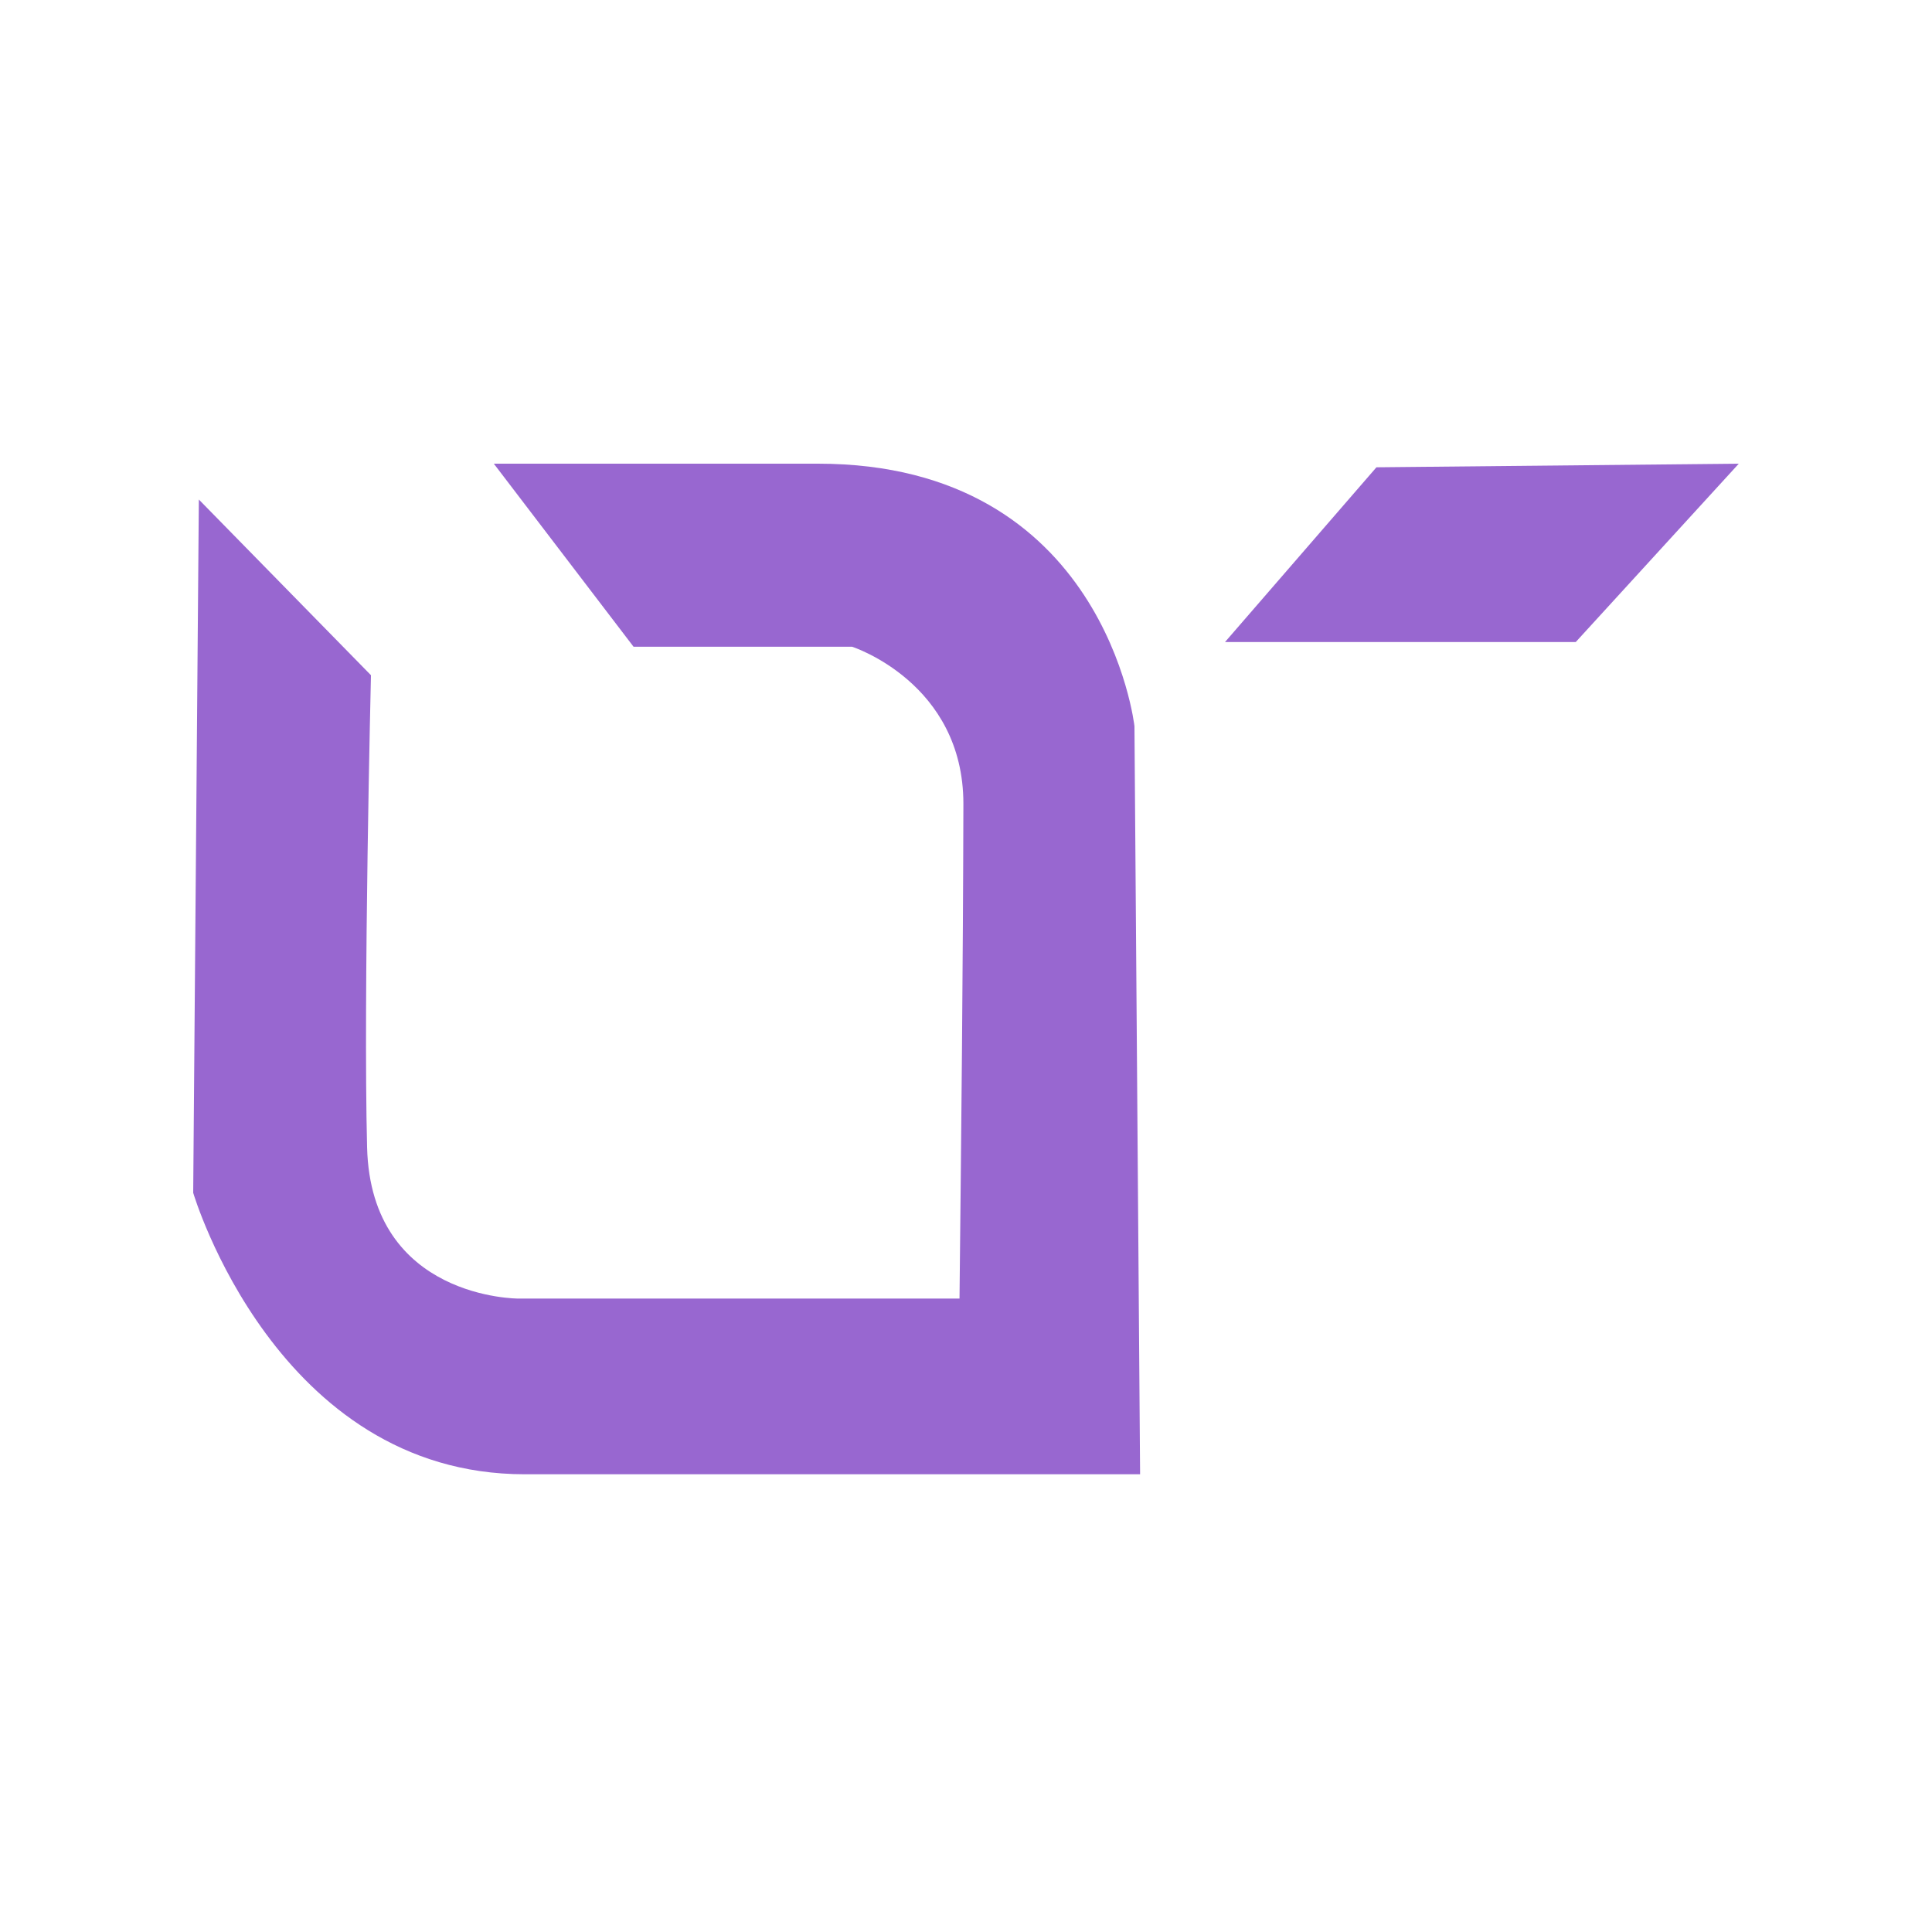
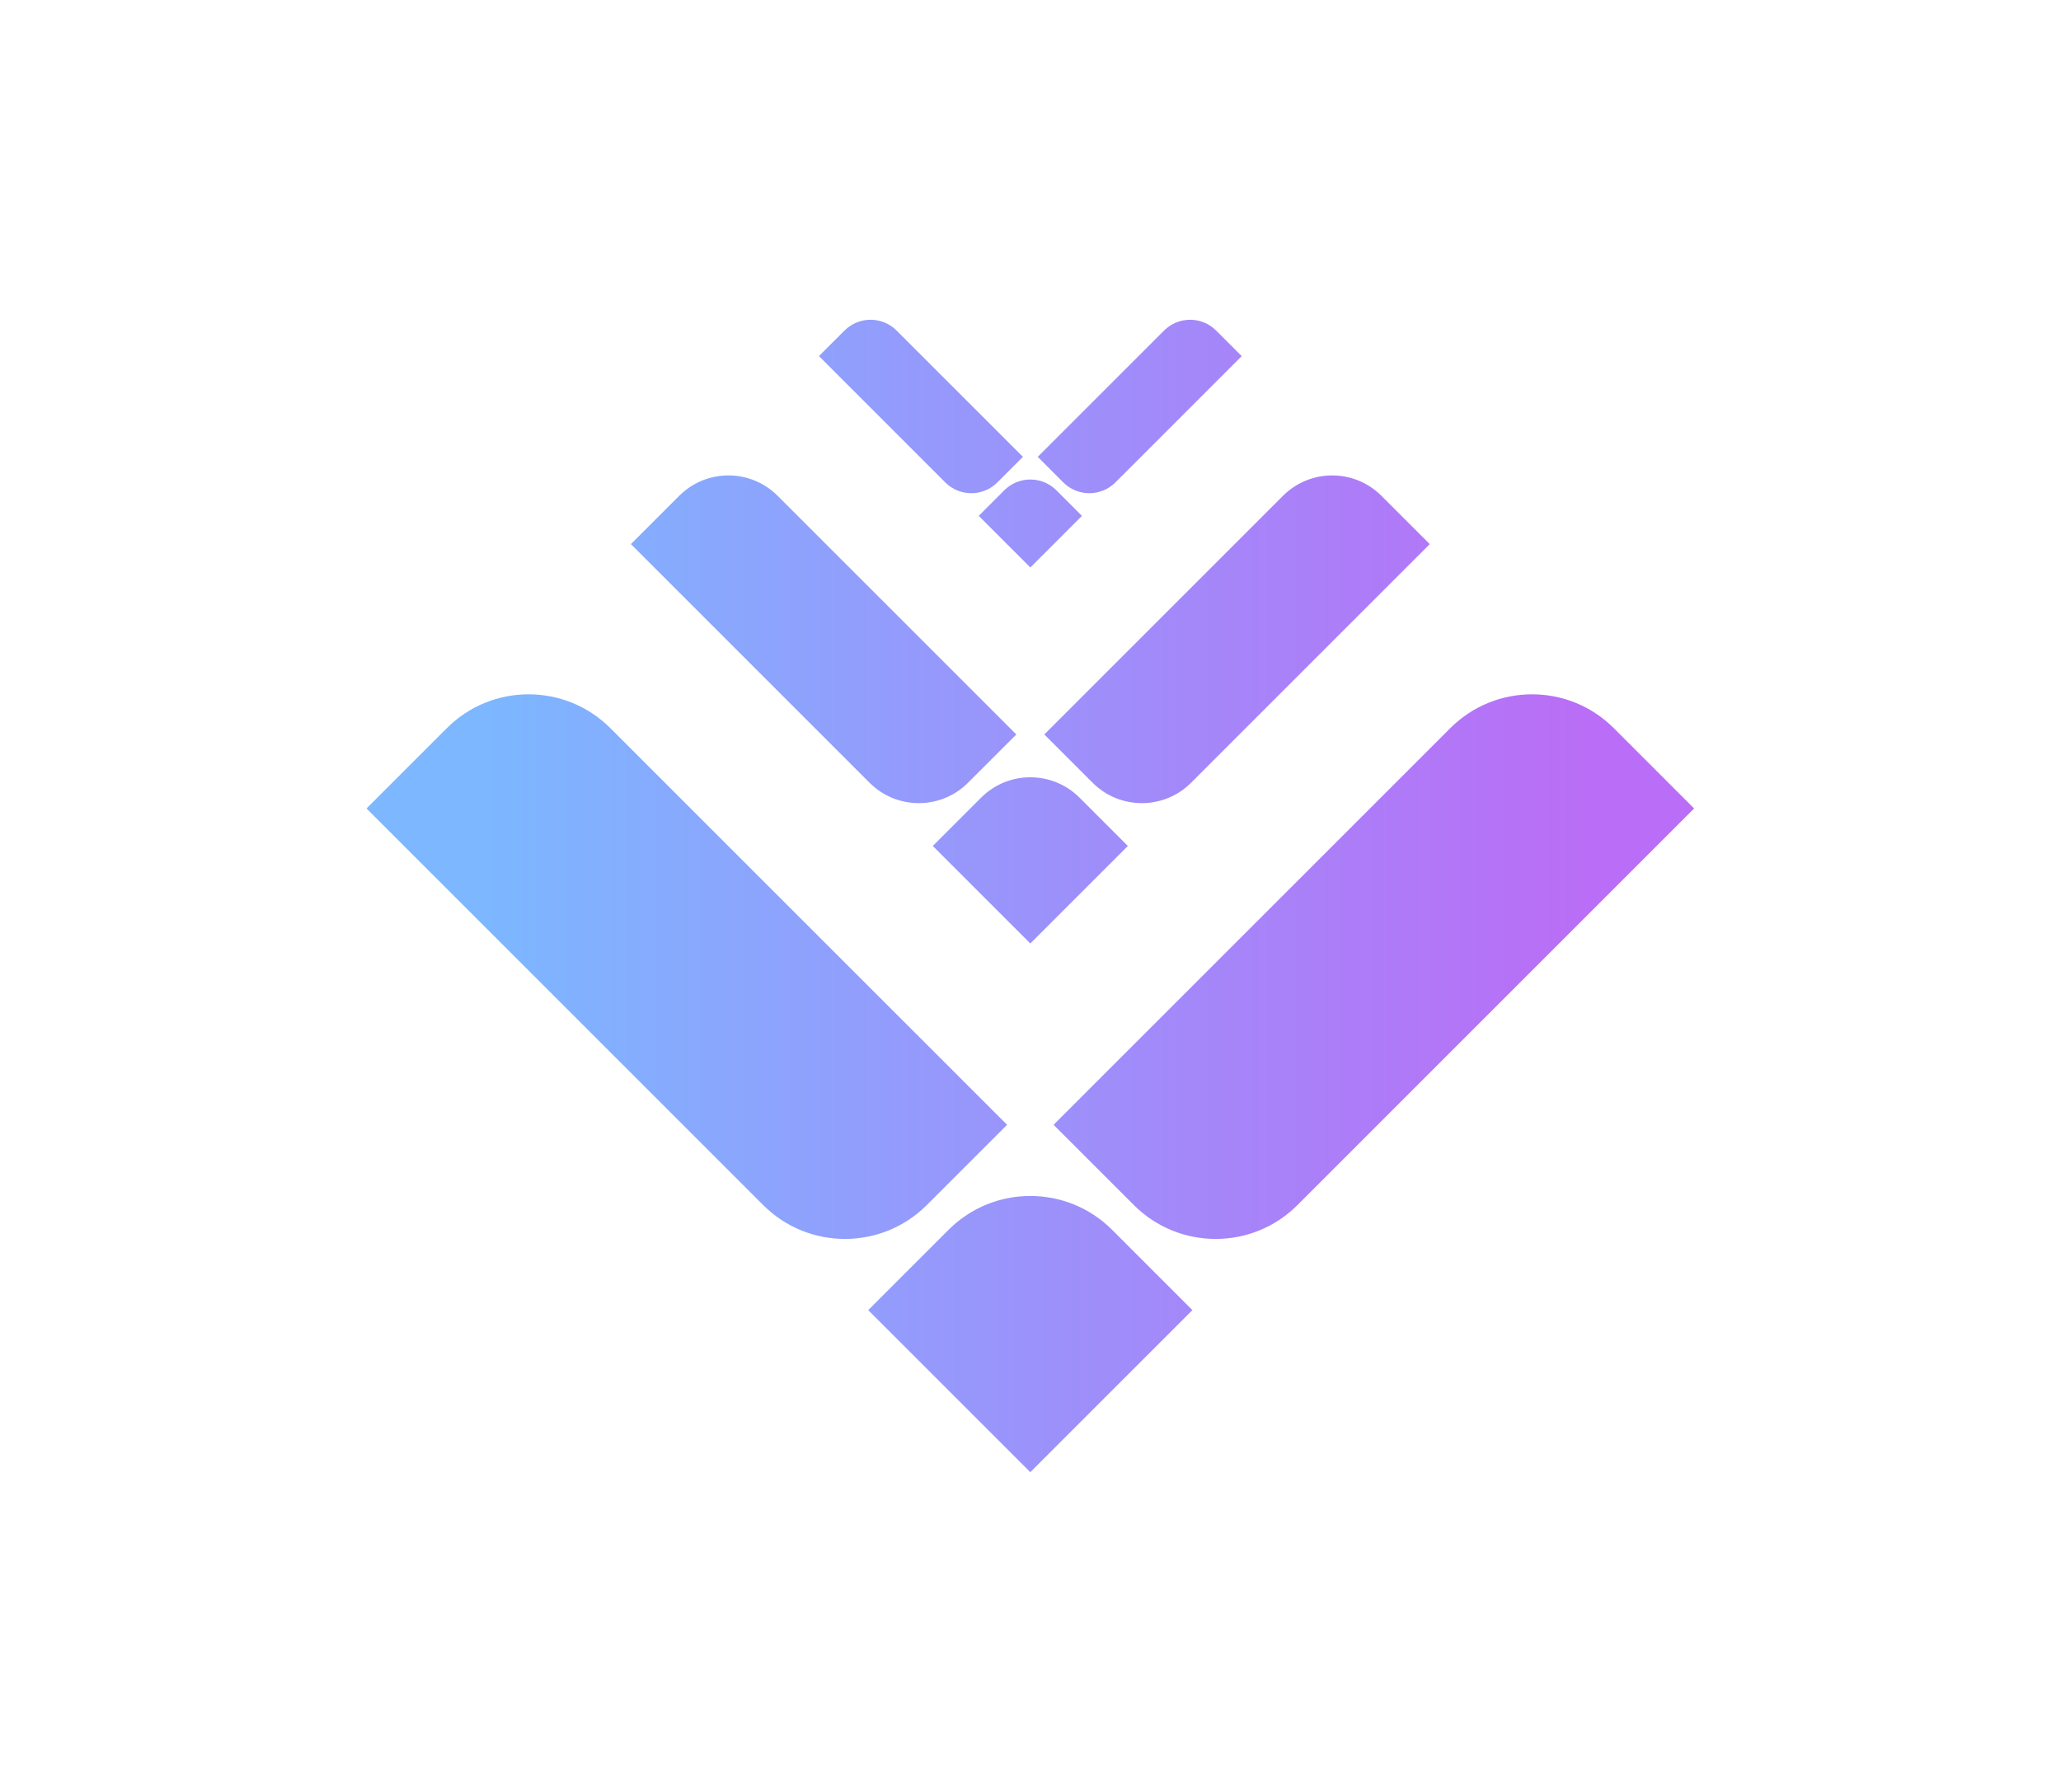
- <svg xmlns="http://www.w3.org/2000/svg" width="100" height="100" viewBox="0 0 100 100">
-   <g fill="#9867D0" fill-rule="evenodd" transform="translate(10 24)">
-     <path d="M0.292,1.855 L0,37.739 C0,37.739 4.3,52.308 17.163,52.308 L49.011,52.308 L48.719,13.586 C48.719,13.586 47.207,0 32.34,0 L15.56,0 L22.793,9.476 L34.107,9.476 C34.107,9.476 39.865,11.331 39.865,17.606 C39.846,26.081 39.755,34.684 39.664,43.214 L16.835,43.214 C16.835,43.214 9.201,43.25 9.001,35.393 C8.8,27.572 9.201,10.949 9.201,10.949 L0.292,1.855 Z" />
-     <polygon points="61.244 .187 53.407 9.231 71.561 9.231 80 0" />
+ <svg xmlns="http://www.w3.org/2000/svg" width="100%" height="100%" viewBox="0 0 690 600" version="1.1" xml:space="preserve" style="fill-rule:evenodd;clip-rule:evenodd;stroke-linejoin:round;stroke-miterlimit:1.414;">
+   <g id="Layer-1">
+     <path d="M389.712,110.677l-42.291,42.293l8.561,8.562c4.814,4.813 12.625,4.81 17.436,0l42.293,-42.293l-8.562,-8.562c-2.407,-2.408 -5.563,-3.61 -8.718,-3.61c-3.157,0 -6.311,1.204 -8.719,3.61Zm-106.98,0l-8.563,8.562l42.295,42.293c4.811,4.81 12.62,4.813 17.435,0l8.562,-8.562l-42.293,-42.293c-2.406,-2.406 -5.562,-3.61 -8.719,-3.61c-3.155,0 -6.311,1.202 -8.717,3.61Zm146.807,55.333l-79.913,79.913l16.179,16.178c9.094,9.094 23.853,9.091 32.944,0l79.913,-79.913l-16.18,-16.178c-4.547,-4.548 -10.51,-6.82 -16.472,-6.82c-5.962,0 -11.926,2.274 -16.471,6.82Zm-202.14,0l-16.179,16.178l79.913,79.913c9.089,9.091 23.849,9.094 32.943,0l16.178,-16.178l-79.911,-79.913c-4.545,-4.546 -10.509,-6.818 -16.472,-6.82c-5.963,0 -11.924,2.272 -16.472,6.82Zm108.824,-1.844l-8.563,8.563l17.28,17.28l17.28,-17.28l-8.562,-8.563c-2.406,-2.406 -5.561,-3.61 -8.718,-3.61c-3.155,0 -6.311,1.204 -8.717,3.61Zm149.312,79.649l-132.809,132.807l26.889,26.887c15.115,15.115 39.642,15.108 54.75,0l132.807,-132.807l-26.887,-26.887c-7.557,-7.558 -17.465,-11.336 -27.374,-11.335c-9.909,0 -19.821,3.78 -27.376,11.335Zm-335.94,0l-26.887,26.887l132.808,132.807c15.107,15.108 39.635,15.115 54.749,0l26.889,-26.887l-132.809,-132.807c-7.555,-7.555 -17.467,-11.335 -27.376,-11.335c-9.909,-0.001 -19.817,3.777 -27.374,11.335Zm178.873,23.264l-16.178,16.178l32.65,32.652l32.65,-32.652l-16.177,-16.178c-4.546,-4.545 -10.51,-6.818 -16.473,-6.818c-5.963,-0.002 -11.924,2.272 -16.472,6.818Zm-10.903,144.705l-26.887,26.889l54.262,54.26l54.262,-54.26l-26.886,-26.889c-7.555,-7.555 -17.467,-11.333 -27.376,-11.333c-9.909,-0.001 -19.817,3.776 -27.375,11.333Z" style="fill:url(#_Linear1);fill-rule:nonzero;" />
  </g>
+   <defs>
+     <linearGradient id="_Linear1" x1="0" y1="0" x2="1" y2="0" gradientUnits="userSpaceOnUse" gradientTransform="matrix(368.674,0,0,368.674,162.365,300.001)">
+       <stop offset="0" style="stop-color:#7cb7ff;stop-opacity:1" />
+       <stop offset="1" style="stop-color:#ba6df6;stop-opacity:1" />
+     </linearGradient>
+   </defs>
</svg>
